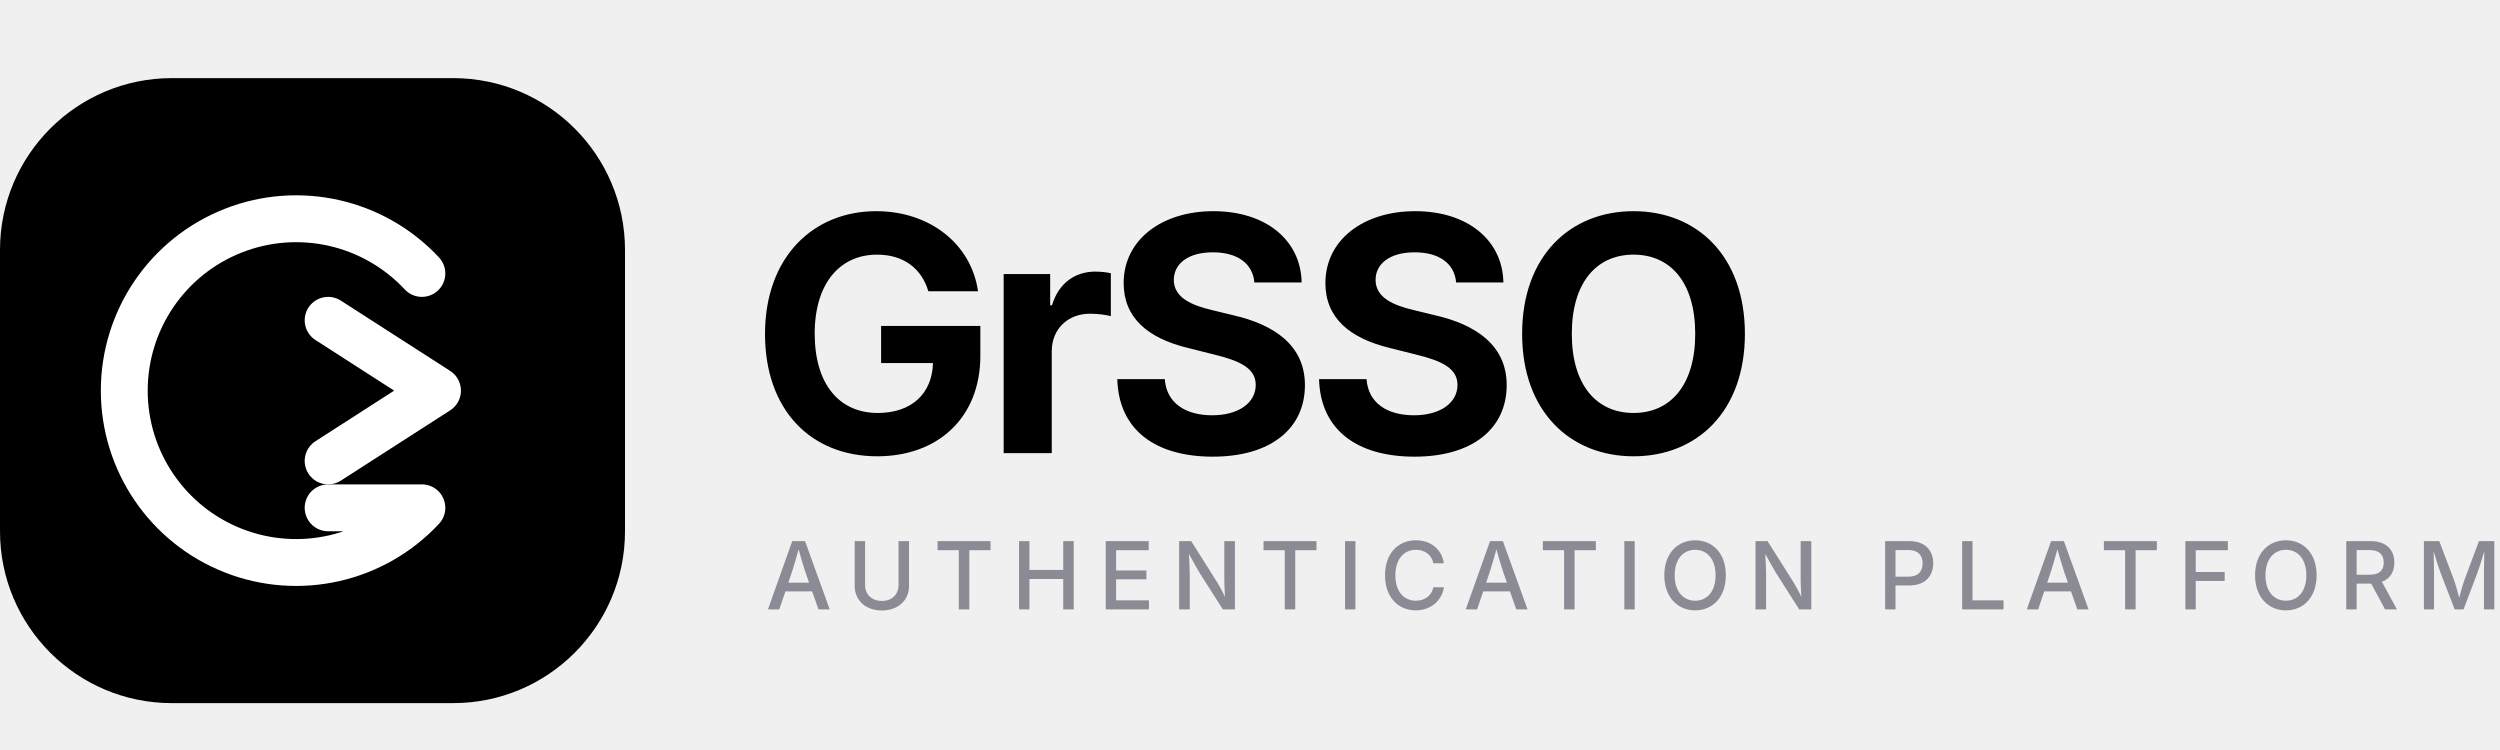
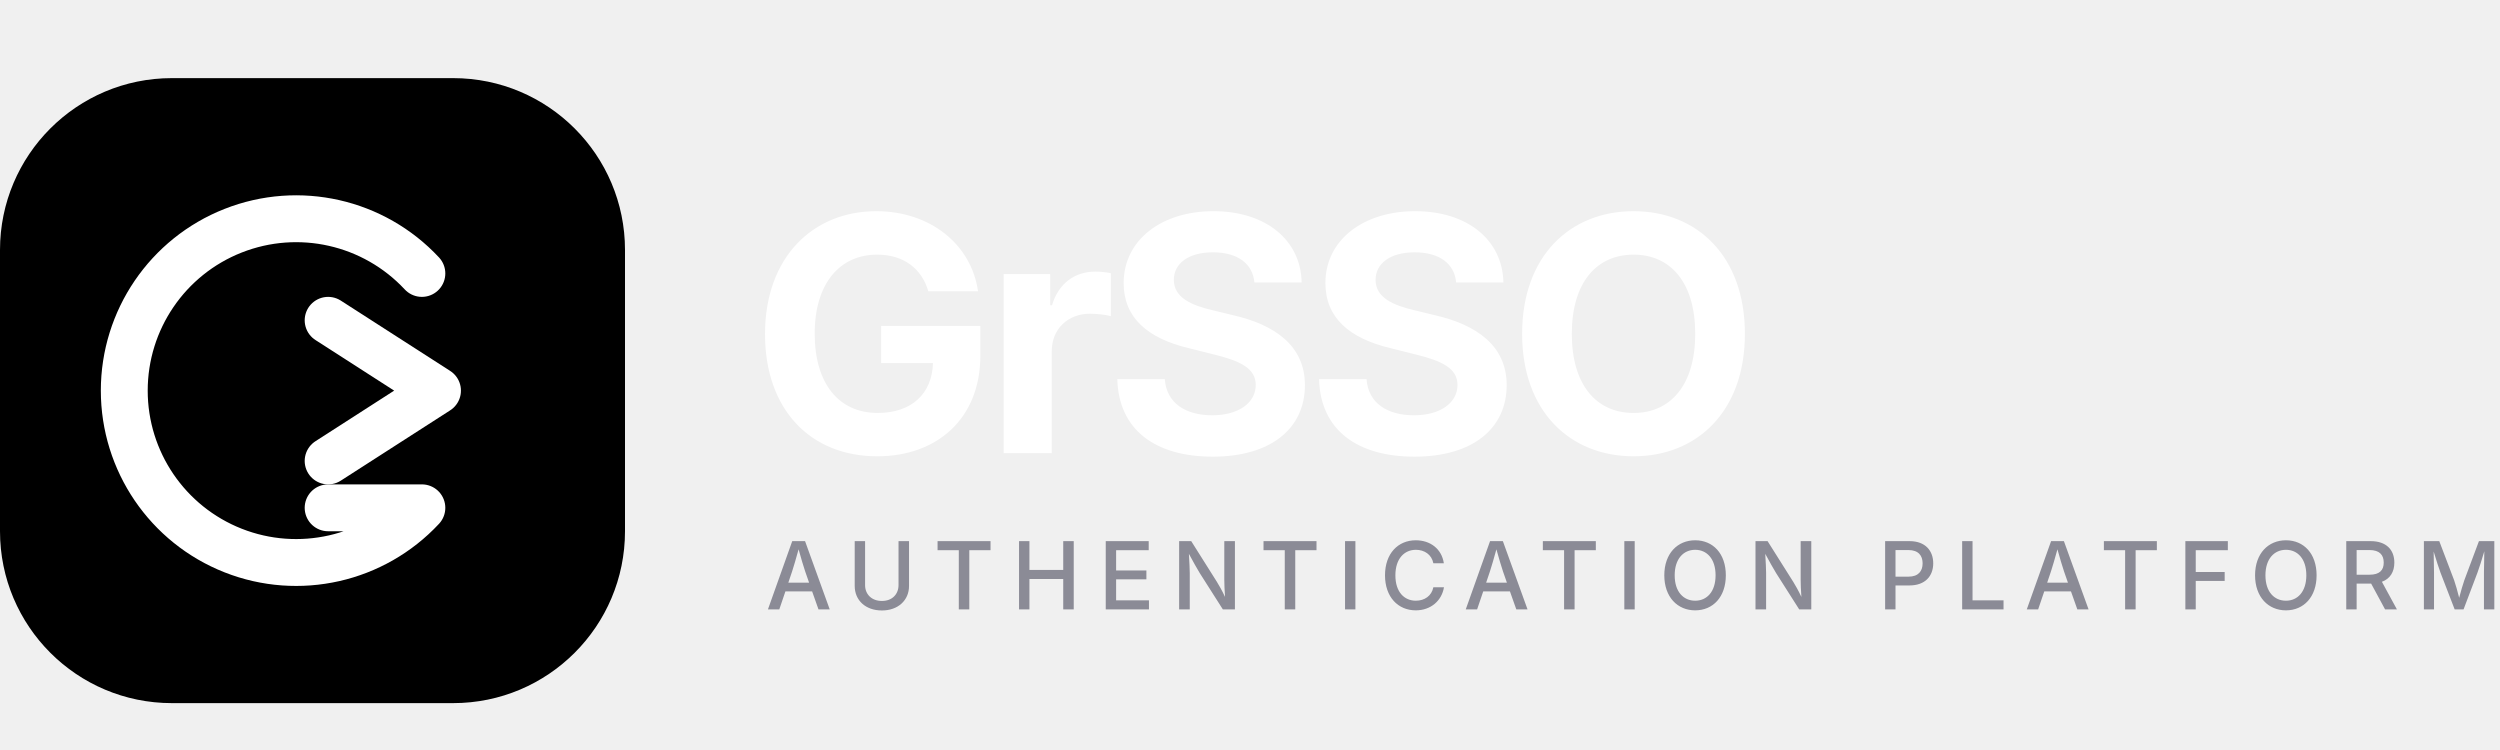
<svg xmlns="http://www.w3.org/2000/svg" width="80" height="24" viewBox="0 0 320 96" fill="none">
  <defs>
    <linearGradient id="logo-gradient" x1="0" y1="0" x2="96" y2="96" gradientUnits="userSpaceOnUse">
      <stop offset="0%" stop-color="oklch(0.542 0.179 288.033)" />
      <stop offset="100%" stop-color="oklch(0.704 0.16 288.988)" />
    </linearGradient>
  </defs>
  <g transform="translate(96 0)">
-     <text x="0" y="58" fill="currentColor" font-family="Inter, system-ui, sans-serif" font-size="42" font-weight="700" letter-spacing="-0.04em">
+     <text x="0" y="58" fill="white" font-family="Inter, system-ui, sans-serif" font-size="42" font-weight="700" letter-spacing="-0.04em">
            GrSSO
        </text>
    <text x="2" y="78" fill="#8B8B96" font-family="Inter, system-ui, sans-serif" font-size="12" font-weight="500" letter-spacing="0.18em">
            AUTHENTICATION PLATFORM
        </text>
  </g>
  <g transform="translate(0 10)">
    <rect x="0" y="0" width="80" height="80" rx="22" fill="url(#logo-gradient)" />
    <path d="M54 25 A22 22 0 1 0 54 55 L42 55" stroke="white" stroke-width="6" stroke-linecap="round" stroke-linejoin="round" fill="none" />
    <path d="M42 49 L56 40 L42 31" stroke="white" stroke-width="6" stroke-linecap="round" stroke-linejoin="round" fill="none" />
  </g>
</svg>
